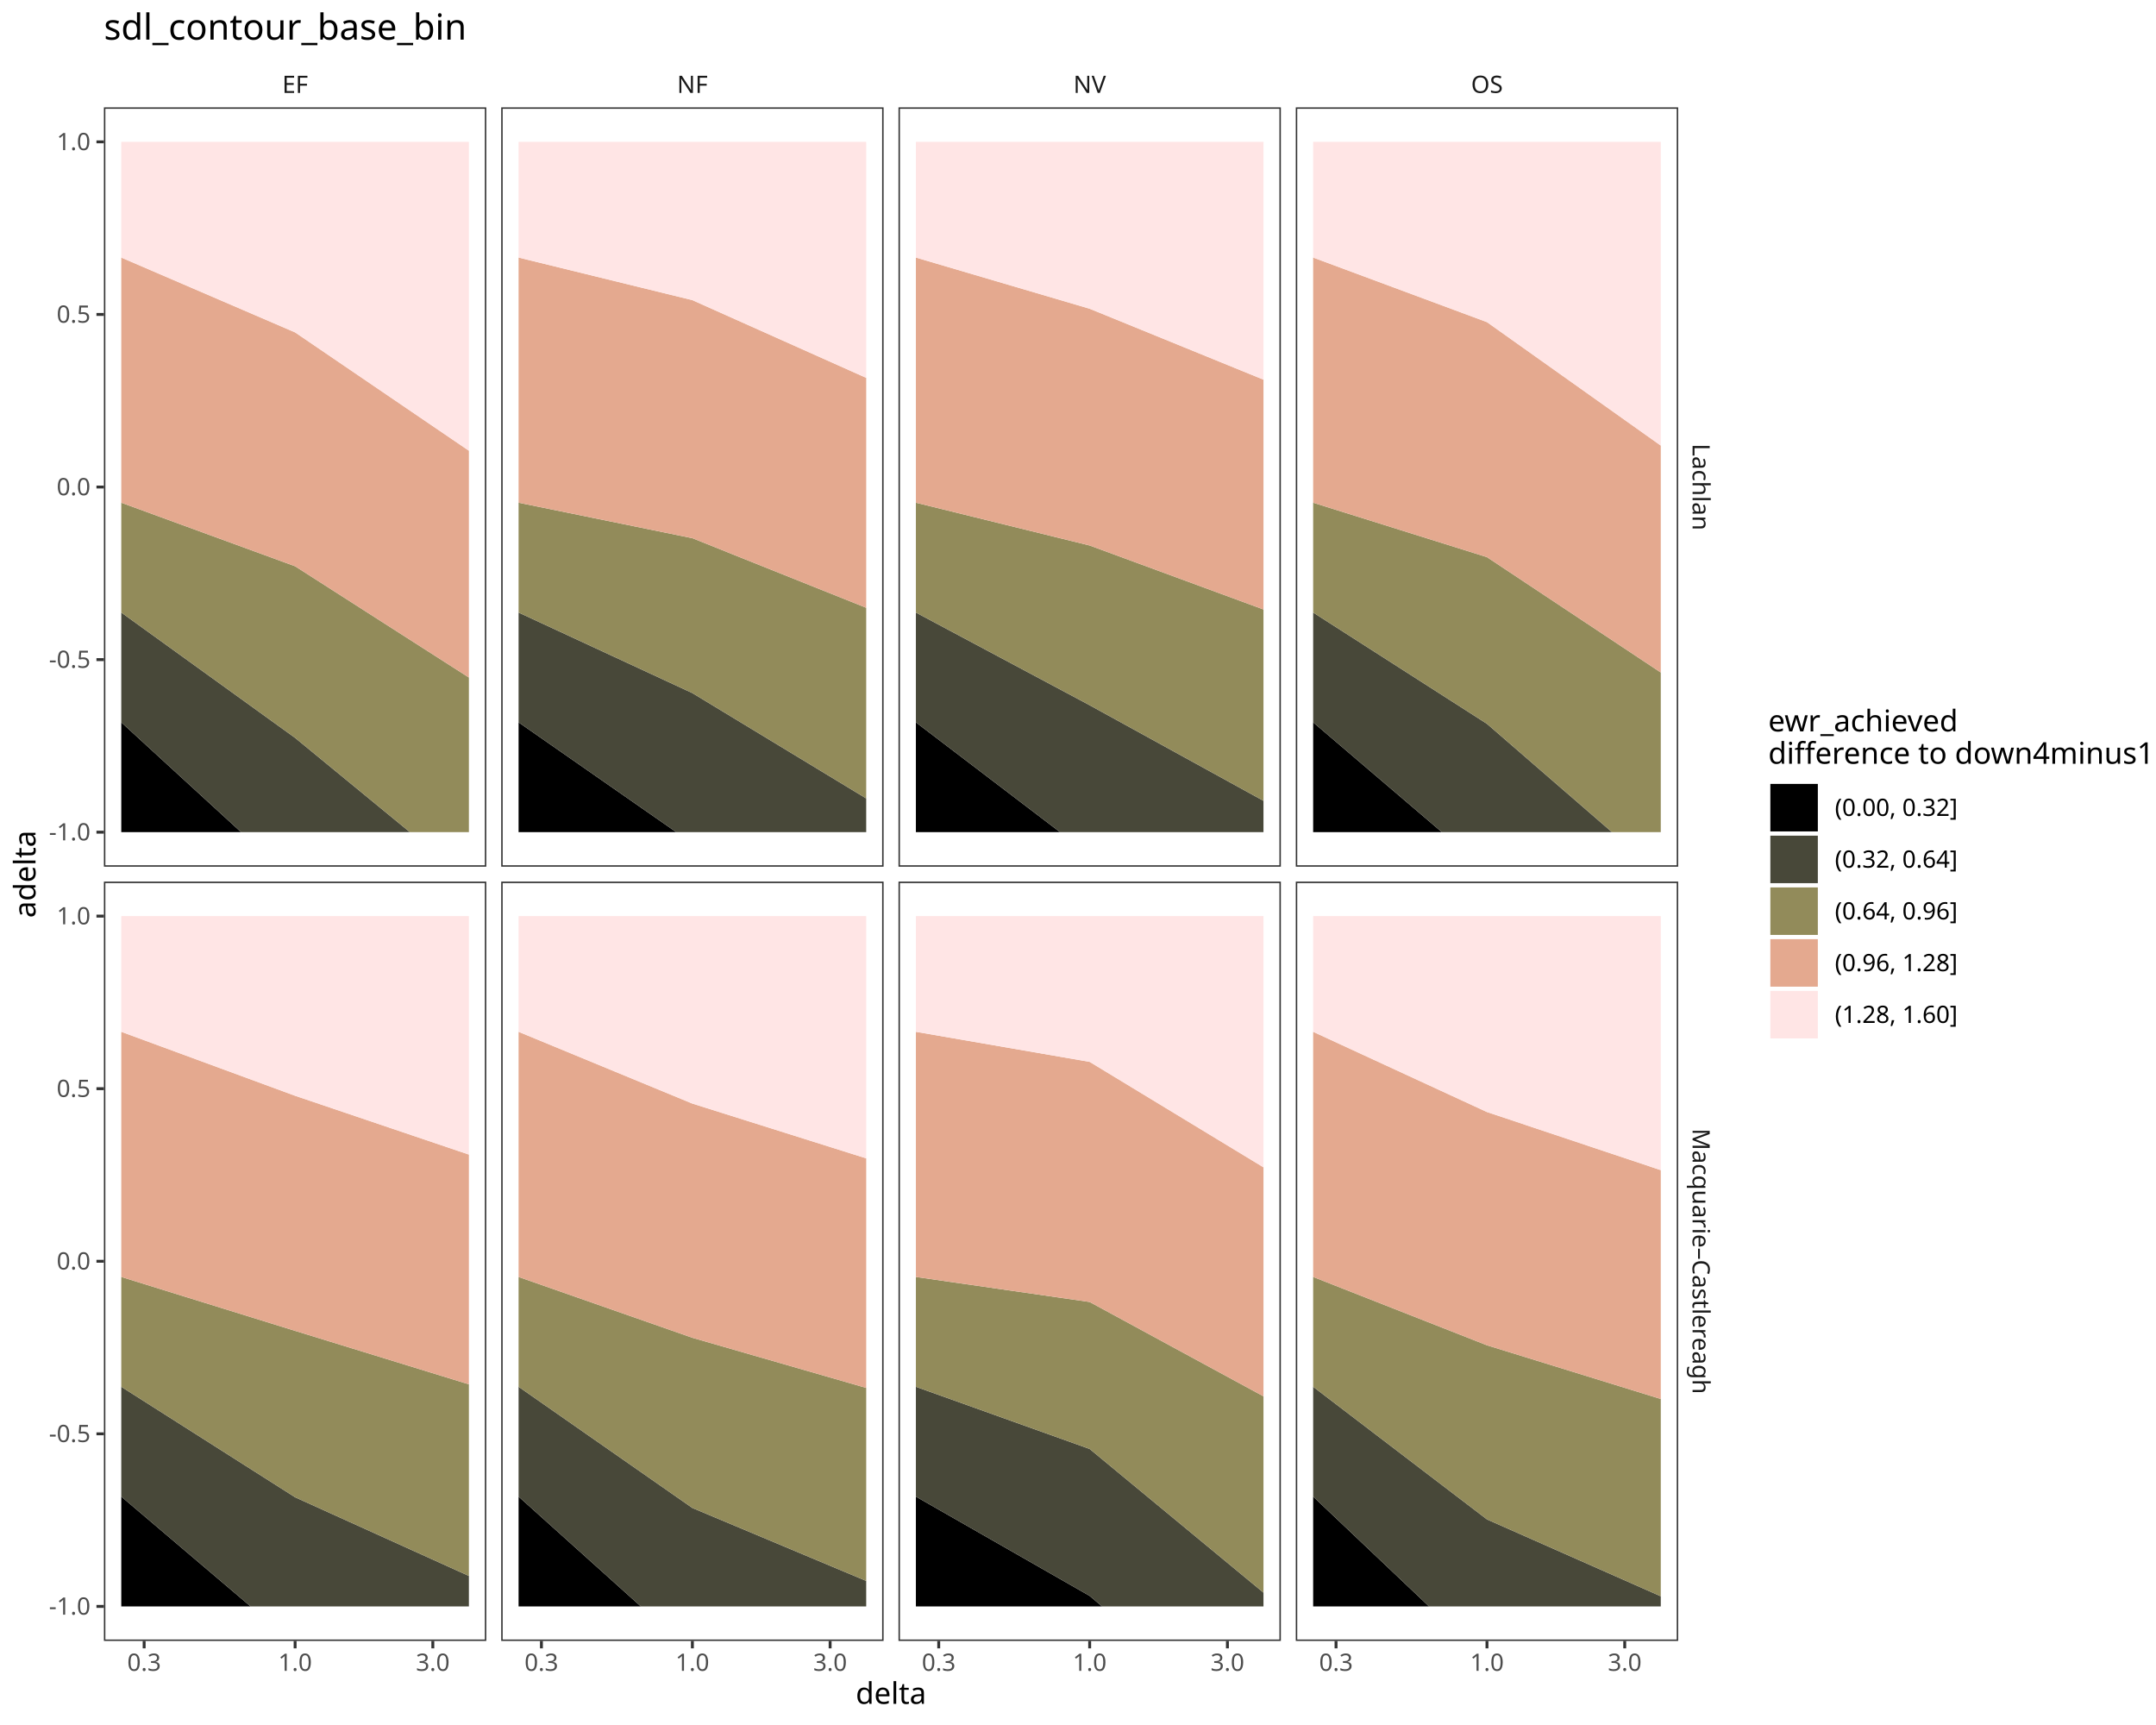
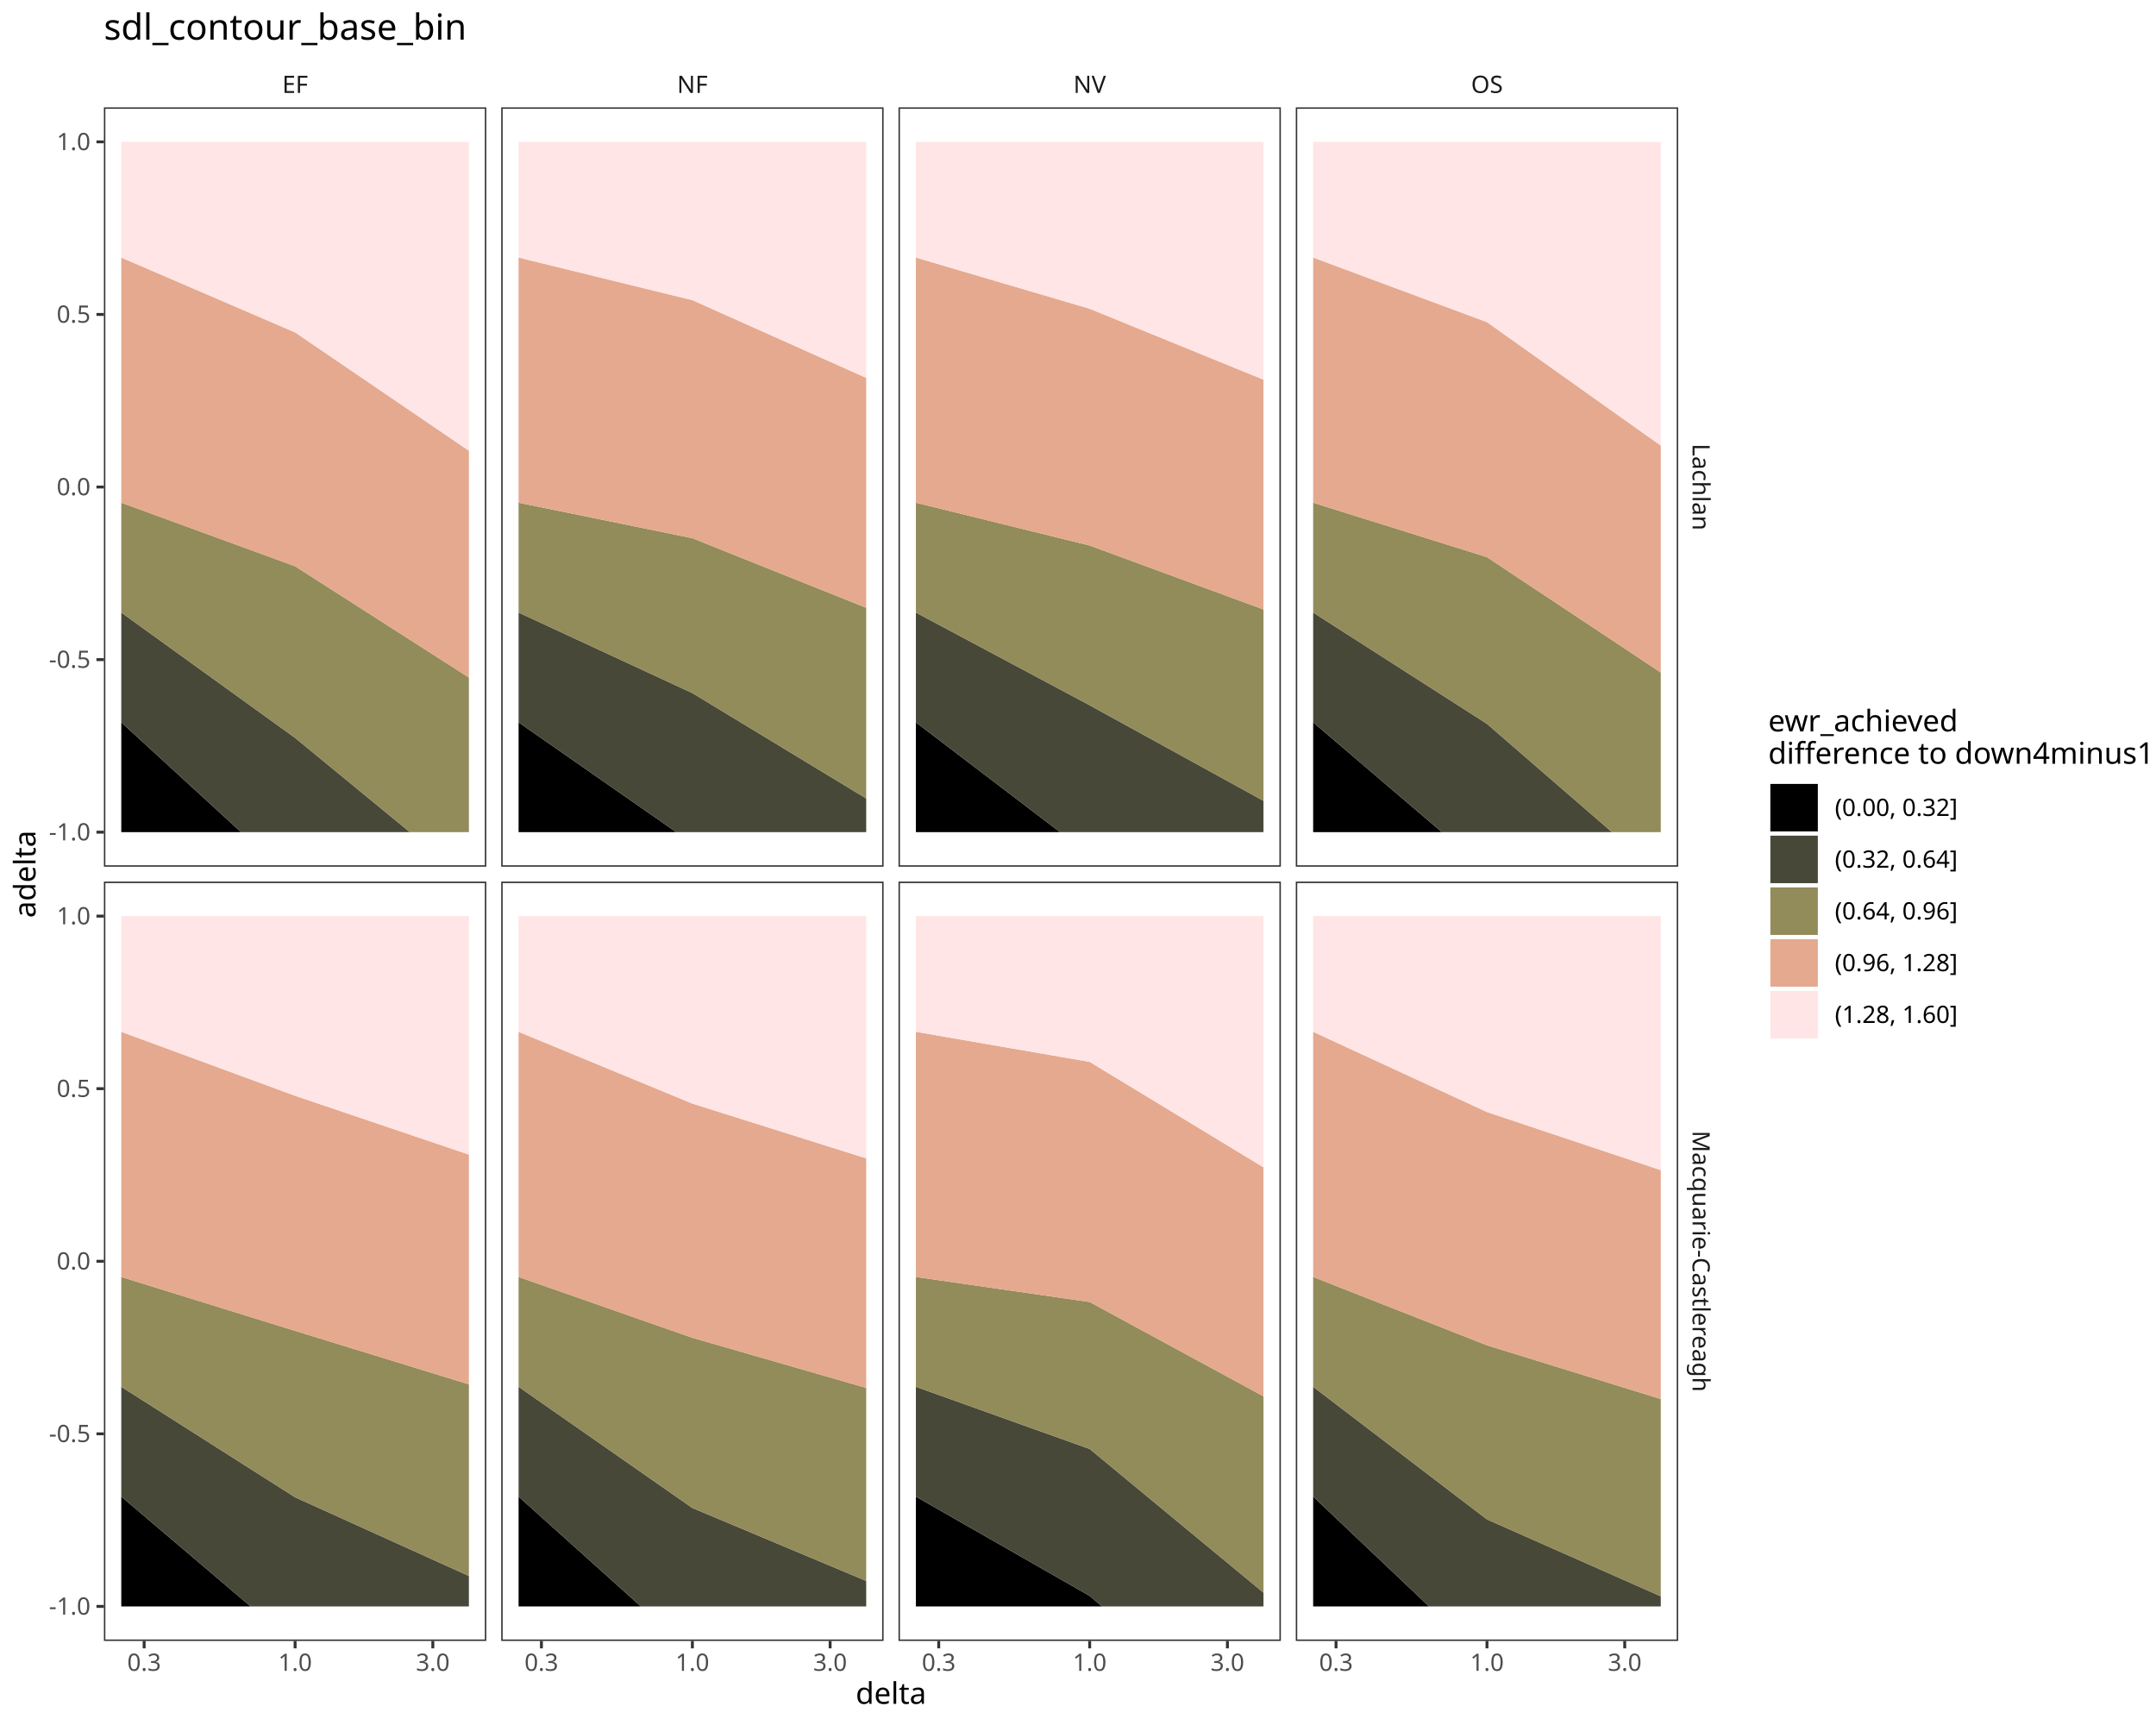
<svg xmlns="http://www.w3.org/2000/svg" class="svglite" data-engine-version="2.0" width="720.00pt" height="576.00pt" viewBox="0 0 720.00 576.00">
  <defs>
    <style type="text/css">
    .svglite line, .svglite polyline, .svglite polygon, .svglite path, .svglite rect, .svglite circle {
      fill: none;
      stroke: #000000;
      stroke-linecap: round;
      stroke-linejoin: round;
      stroke-miterlimit: 10.00;
    }
  </style>
  </defs>
  <rect width="100%" height="100%" style="stroke: none; fill: #FFFFFF;" />
  <defs>
    <clipPath id="cpMC4wMHw3MjAuMDB8MC4wMHw1NzYuMDA=">
      <rect x="0.00" y="0.00" width="720.00" height="576.00" />
    </clipPath>
  </defs>
  <g clip-path="url(#cpMC4wMHw3MjAuMDB8MC4wMHw1NzYuMDA=)">
    <rect x="0" y="0.00" width="720.00" height="576.00" style="stroke-width: 0.97; stroke: #FFFFFF; fill: #FFFFFF;" />
  </g>
  <defs>
    <clipPath id="cpMzQuNzB8MTYyLjM5fDM1Ljg1fDI4OS4zOQ==">
      <rect x="34.70" y="35.85" width="127.70" height="253.55" />
    </clipPath>
  </defs>
  <g clip-path="url(#cpMzQuNzB8MTYyLjM5fDM1Ljg1fDI4OS4zOQ==)">
    <rect x="34.70" y="35.85" width="127.70" height="253.55" style="stroke-width: 0.97; stroke: none; fill: #FFFFFF;" />
    <path d="M 80.51 277.87 L 40.50 241.20 L 40.50 277.87 Z" style="fill-rule: evenodd; fill: #000000; stroke-width: 1.07; stroke: none; stroke-linecap: butt;" />
    <path d="M 136.89 277.87 L 98.55 246.39 L 40.50 204.53 L 40.50 241.20 L 80.51 277.87 L 98.55 277.87 Z" style="fill-rule: evenodd; fill: #484839; stroke-width: 1.07; stroke: none; stroke-linecap: butt;" />
    <path d="M 136.89 277.87 L 156.59 277.87 L 156.59 226.23 L 98.55 189.08 L 40.50 167.86 L 40.50 204.53 L 98.55 246.39 Z" style="fill-rule: evenodd; fill: #928B5A; stroke-width: 1.07; stroke: none; stroke-linecap: butt;" />
    <path d="M 156.59 162.62 L 156.59 150.50 L 98.55 110.99 L 40.50 86.00 L 40.50 162.62 L 40.50 167.86 L 98.55 189.08 L 156.59 226.23 Z" style="fill-rule: evenodd; fill: #E4A98F; stroke-width: 1.07; stroke: none; stroke-linecap: butt;" />
    <path d="M 156.59 47.37 L 98.55 47.37 L 40.50 47.37 L 40.50 86.00 L 98.55 110.99 L 156.59 150.50 Z" style="fill-rule: evenodd; fill: #FFE5E5; stroke-width: 1.07; stroke: none; stroke-linecap: butt;" />
    <rect x="34.70" y="35.85" width="127.70" height="253.55" style="stroke-width: 0.97; stroke: #333333;" />
  </g>
  <g clip-path="url(#cpMC4wMHw3MjAuMDB8MC4wMHw1NzYuMDA=)">
</g>
  <defs>
    <clipPath id="cpMzQuNzB8MTYyLjM5fDI5NC4zOHw1NDcuOTI=">
      <rect x="34.70" y="294.38" width="127.70" height="253.55" />
    </clipPath>
  </defs>
  <g clip-path="url(#cpMzQuNzB8MTYyLjM5fDI5NC4zOHw1NDcuOTI=)">
    <rect x="34.70" y="294.38" width="127.70" height="253.55" style="stroke-width: 0.97; stroke: none; fill: #FFFFFF;" />
    <path d="M 83.68 536.40 L 40.50 499.73 L 40.50 536.40 Z" style="fill-rule: evenodd; fill: #000000; stroke-width: 1.07; stroke: none; stroke-linecap: butt;" />
    <path d="M 156.59 526.23 L 98.55 499.96 L 40.50 463.06 L 40.50 499.73 L 83.68 536.40 L 98.55 536.40 L 156.59 536.40 Z" style="fill-rule: evenodd; fill: #484839; stroke-width: 1.07; stroke: none; stroke-linecap: butt;" />
    <path d="M 156.59 462.25 L 98.55 444.39 L 40.50 426.39 L 40.50 463.06 L 98.55 499.96 L 156.59 526.23 Z" style="fill-rule: evenodd; fill: #928B5A; stroke-width: 1.07; stroke: none; stroke-linecap: butt;" />
    <path d="M 156.59 421.15 L 156.59 385.53 L 98.55 365.89 L 40.50 344.53 L 40.50 421.15 L 40.50 426.39 L 98.55 444.39 L 156.59 462.25 Z" style="fill-rule: evenodd; fill: #E4A98F; stroke-width: 1.07; stroke: none; stroke-linecap: butt;" />
    <path d="M 156.59 305.90 L 98.55 305.90 L 40.50 305.90 L 40.50 344.53 L 98.55 365.89 L 156.59 385.53 Z" style="fill-rule: evenodd; fill: #FFE5E5; stroke-width: 1.07; stroke: none; stroke-linecap: butt;" />
    <rect x="34.70" y="294.38" width="127.70" height="253.55" style="stroke-width: 0.97; stroke: #333333;" />
  </g>
  <g clip-path="url(#cpMC4wMHw3MjAuMDB8MC4wMHw1NzYuMDA=)">
</g>
  <defs>
    <clipPath id="cpMTY3LjM4fDI5NS4wN3wzNS44NXwyODkuMzk=">
      <rect x="167.38" y="35.85" width="127.70" height="253.55" />
    </clipPath>
  </defs>
  <g clip-path="url(#cpMTY3LjM4fDI5NS4wN3wzNS44NXwyODkuMzk=)">
    <rect x="167.38" y="35.85" width="127.70" height="253.55" style="stroke-width: 0.97; stroke: none; fill: #FFFFFF;" />
    <path d="M 225.85 277.87 L 173.18 241.20 L 173.18 277.87 Z" style="fill-rule: evenodd; fill: #000000; stroke-width: 1.07; stroke: none; stroke-linecap: butt;" />
    <path d="M 289.27 266.61 L 231.22 231.43 L 173.18 204.53 L 173.18 241.20 L 225.85 277.87 L 231.22 277.87 L 289.27 277.87 Z" style="fill-rule: evenodd; fill: #484839; stroke-width: 1.07; stroke: none; stroke-linecap: butt;" />
    <path d="M 289.27 202.95 L 231.22 179.71 L 173.18 167.86 L 173.18 204.53 L 231.22 231.43 L 289.27 266.61 Z" style="fill-rule: evenodd; fill: #928B5A; stroke-width: 1.07; stroke: none; stroke-linecap: butt;" />
    <path d="M 289.27 162.62 L 289.27 126.17 L 231.22 100.22 L 173.18 86.00 L 173.18 162.62 L 173.18 167.86 L 231.22 179.71 L 289.27 202.95 Z" style="fill-rule: evenodd; fill: #E4A98F; stroke-width: 1.07; stroke: none; stroke-linecap: butt;" />
    <path d="M 289.27 47.37 L 231.22 47.37 L 173.18 47.37 L 173.18 86.00 L 231.22 100.22 L 289.27 126.17 Z" style="fill-rule: evenodd; fill: #FFE5E5; stroke-width: 1.07; stroke: none; stroke-linecap: butt;" />
    <rect x="167.38" y="35.85" width="127.70" height="253.55" style="stroke-width: 0.97; stroke: #333333;" />
  </g>
  <g clip-path="url(#cpMC4wMHw3MjAuMDB8MC4wMHw1NzYuMDA=)">
</g>
  <defs>
    <clipPath id="cpMTY3LjM4fDI5NS4wN3wyOTQuMzh8NTQ3Ljky">
      <rect x="167.38" y="294.38" width="127.70" height="253.55" />
    </clipPath>
  </defs>
  <g clip-path="url(#cpMTY3LjM4fDI5NS4wN3wyOTQuMzh8NTQ3Ljky)">
    <rect x="167.38" y="294.38" width="127.70" height="253.55" style="stroke-width: 0.97; stroke: none; fill: #FFFFFF;" />
    <path d="M 214.00 536.40 L 173.18 499.73 L 173.18 536.40 Z" style="fill-rule: evenodd; fill: #000000; stroke-width: 1.07; stroke: none; stroke-linecap: butt;" />
    <path d="M 289.27 527.89 L 231.22 503.53 L 173.18 463.06 L 173.18 499.73 L 214.00 536.40 L 231.22 536.40 L 289.27 536.40 Z" style="fill-rule: evenodd; fill: #484839; stroke-width: 1.07; stroke: none; stroke-linecap: butt;" />
    <path d="M 289.27 463.44 L 231.22 446.70 L 173.18 426.39 L 173.18 463.06 L 231.22 503.53 L 289.27 527.89 Z" style="fill-rule: evenodd; fill: #928B5A; stroke-width: 1.07; stroke: none; stroke-linecap: butt;" />
    <path d="M 289.27 421.15 L 289.27 386.79 L 231.22 368.50 L 173.18 344.53 L 173.18 421.15 L 173.18 426.39 L 231.22 446.70 L 289.27 463.44 Z" style="fill-rule: evenodd; fill: #E4A98F; stroke-width: 1.07; stroke: none; stroke-linecap: butt;" />
    <path d="M 289.27 305.90 L 231.22 305.90 L 173.18 305.90 L 173.18 344.53 L 231.22 368.50 L 289.27 386.79 Z" style="fill-rule: evenodd; fill: #FFE5E5; stroke-width: 1.07; stroke: none; stroke-linecap: butt;" />
    <rect x="167.38" y="294.38" width="127.70" height="253.55" style="stroke-width: 0.97; stroke: #333333;" />
  </g>
  <g clip-path="url(#cpMC4wMHw3MjAuMDB8MC4wMHw1NzYuMDA=)">
</g>
  <defs>
    <clipPath id="cpMzAwLjA1fDQyNy43NXwzNS44NXwyODkuMzk=">
      <rect x="300.05" y="35.85" width="127.70" height="253.55" />
    </clipPath>
  </defs>
  <g clip-path="url(#cpMzAwLjA1fDQyNy43NXwzNS44NXwyODkuMzk=)">
    <rect x="300.05" y="35.85" width="127.70" height="253.55" style="stroke-width: 0.97; stroke: none; fill: #FFFFFF;" />
    <path d="M 354.01 277.87 L 305.86 241.20 L 305.86 277.87 Z" style="fill-rule: evenodd; fill: #000000; stroke-width: 1.07; stroke: none; stroke-linecap: butt;" />
    <path d="M 421.94 267.40 L 363.90 235.49 L 305.86 204.53 L 305.86 241.20 L 354.01 277.87 L 363.90 277.87 L 421.94 277.87 Z" style="fill-rule: evenodd; fill: #484839; stroke-width: 1.07; stroke: none; stroke-linecap: butt;" />
    <path d="M 421.94 203.51 L 363.90 182.15 L 305.86 167.86 L 305.86 204.53 L 363.90 235.49 L 421.94 267.40 Z" style="fill-rule: evenodd; fill: #928B5A; stroke-width: 1.07; stroke: none; stroke-linecap: butt;" />
    <path d="M 421.94 162.62 L 421.94 126.77 L 363.90 103.09 L 305.86 86.00 L 305.86 162.62 L 305.86 167.86 L 363.90 182.15 L 421.94 203.51 Z" style="fill-rule: evenodd; fill: #E4A98F; stroke-width: 1.07; stroke: none; stroke-linecap: butt;" />
    <path d="M 421.94 47.37 L 363.90 47.37 L 305.86 47.37 L 305.86 86.00 L 363.90 103.09 L 421.94 126.77 Z" style="fill-rule: evenodd; fill: #FFE5E5; stroke-width: 1.07; stroke: none; stroke-linecap: butt;" />
    <rect x="300.05" y="35.85" width="127.70" height="253.55" style="stroke-width: 0.97; stroke: #333333;" />
  </g>
  <g clip-path="url(#cpMC4wMHw3MjAuMDB8MC4wMHw1NzYuMDA=)">
</g>
  <defs>
    <clipPath id="cpMzAwLjA1fDQyNy43NXwyOTQuMzh8NTQ3Ljky">
      <rect x="300.05" y="294.38" width="127.70" height="253.55" />
    </clipPath>
  </defs>
  <g clip-path="url(#cpMzAwLjA1fDQyNy43NXwyOTQuMzh8NTQ3Ljky)">
    <rect x="300.05" y="294.38" width="127.70" height="253.55" style="stroke-width: 0.97; stroke: none; fill: #FFFFFF;" />
    <path d="M 368.03 536.40 L 363.90 532.90 L 305.86 499.73 L 305.86 536.40 L 363.90 536.40 Z" style="fill-rule: evenodd; fill: #000000; stroke-width: 1.07; stroke: none; stroke-linecap: butt;" />
    <path d="M 368.03 536.40 L 421.94 536.40 L 421.94 531.80 L 363.90 483.83 L 305.86 463.06 L 305.86 499.73 L 363.90 532.90 Z" style="fill-rule: evenodd; fill: #484839; stroke-width: 1.07; stroke: none; stroke-linecap: butt;" />
    <path d="M 421.94 466.25 L 363.90 434.75 L 305.86 426.39 L 305.86 463.06 L 363.90 483.83 L 421.94 531.80 Z" style="fill-rule: evenodd; fill: #928B5A; stroke-width: 1.07; stroke: none; stroke-linecap: butt;" />
    <path d="M 421.94 421.15 L 421.94 389.78 L 363.90 354.57 L 305.86 344.53 L 305.86 421.15 L 305.86 426.39 L 363.90 434.75 L 421.94 466.25 Z" style="fill-rule: evenodd; fill: #E4A98F; stroke-width: 1.07; stroke: none; stroke-linecap: butt;" />
    <path d="M 421.94 305.90 L 363.90 305.90 L 305.86 305.90 L 305.86 344.53 L 363.90 354.57 L 421.94 389.78 Z" style="fill-rule: evenodd; fill: #FFE5E5; stroke-width: 1.07; stroke: none; stroke-linecap: butt;" />
    <rect x="300.05" y="294.38" width="127.70" height="253.55" style="stroke-width: 0.97; stroke: #333333;" />
  </g>
  <g clip-path="url(#cpMC4wMHw3MjAuMDB8MC4wMHw1NzYuMDA=)">
</g>
  <defs>
    <clipPath id="cpNDMyLjczfDU2MC40MnwzNS44NXwyODkuMzk=">
      <rect x="432.73" y="35.85" width="127.70" height="253.55" />
    </clipPath>
  </defs>
  <g clip-path="url(#cpNDMyLjczfDU2MC40MnwzNS44NXwyODkuMzk=)">
    <rect x="432.73" y="35.85" width="127.70" height="253.55" style="stroke-width: 0.97; stroke: none; fill: #FFFFFF;" />
    <path d="M 481.52 277.87 L 438.53 241.20 L 438.53 277.87 Z" style="fill-rule: evenodd; fill: #000000; stroke-width: 1.07; stroke: none; stroke-linecap: butt;" />
    <path d="M 538.33 277.87 L 496.58 241.70 L 438.53 204.53 L 438.53 241.20 L 481.52 277.87 L 496.58 277.87 Z" style="fill-rule: evenodd; fill: #484839; stroke-width: 1.07; stroke: none; stroke-linecap: butt;" />
    <path d="M 538.33 277.87 L 554.62 277.87 L 554.62 224.56 L 496.58 186.04 L 438.53 167.86 L 438.53 204.53 L 496.58 241.70 Z" style="fill-rule: evenodd; fill: #928B5A; stroke-width: 1.07; stroke: none; stroke-linecap: butt;" />
    <path d="M 554.62 162.62 L 554.62 148.78 L 496.58 107.56 L 438.53 86.00 L 438.53 162.62 L 438.53 167.86 L 496.58 186.04 L 554.62 224.56 Z" style="fill-rule: evenodd; fill: #E4A98F; stroke-width: 1.07; stroke: none; stroke-linecap: butt;" />
    <path d="M 554.62 47.37 L 496.58 47.37 L 438.53 47.37 L 438.53 86.00 L 496.58 107.56 L 554.62 148.78 Z" style="fill-rule: evenodd; fill: #FFE5E5; stroke-width: 1.07; stroke: none; stroke-linecap: butt;" />
    <rect x="432.73" y="35.85" width="127.70" height="253.55" style="stroke-width: 0.97; stroke: #333333;" />
  </g>
  <g clip-path="url(#cpMC4wMHw3MjAuMDB8MC4wMHw1NzYuMDA=)">
</g>
  <defs>
    <clipPath id="cpNDMyLjczfDU2MC40MnwyOTQuMzh8NTQ3Ljky">
      <rect x="432.73" y="294.38" width="127.70" height="253.55" />
    </clipPath>
  </defs>
  <g clip-path="url(#cpNDMyLjczfDU2MC40MnwyOTQuMzh8NTQ3Ljky)">
    <rect x="432.73" y="294.38" width="127.70" height="253.55" style="stroke-width: 0.97; stroke: none; fill: #FFFFFF;" />
    <path d="M 477.22 536.40 L 438.53 499.73 L 438.53 536.40 Z" style="fill-rule: evenodd; fill: #000000; stroke-width: 1.07; stroke: none; stroke-linecap: butt;" />
    <path d="M 554.62 533.02 L 496.58 507.35 L 438.53 463.06 L 438.53 499.73 L 477.22 536.40 L 496.58 536.40 L 554.62 536.40 Z" style="fill-rule: evenodd; fill: #484839; stroke-width: 1.07; stroke: none; stroke-linecap: butt;" />
    <path d="M 554.62 467.14 L 496.58 449.21 L 438.53 426.39 L 438.53 463.06 L 496.58 507.35 L 554.62 533.02 Z" style="fill-rule: evenodd; fill: #928B5A; stroke-width: 1.07; stroke: none; stroke-linecap: butt;" />
    <path d="M 554.62 421.15 L 554.62 390.72 L 496.58 371.32 L 438.53 344.53 L 438.53 421.15 L 438.53 426.39 L 496.58 449.21 L 554.62 467.14 Z" style="fill-rule: evenodd; fill: #E4A98F; stroke-width: 1.07; stroke: none; stroke-linecap: butt;" />
    <path d="M 554.62 305.90 L 496.58 305.90 L 438.53 305.90 L 438.53 344.53 L 496.58 371.32 L 554.62 390.72 Z" style="fill-rule: evenodd; fill: #FFE5E5; stroke-width: 1.07; stroke: none; stroke-linecap: butt;" />
    <rect x="432.73" y="294.38" width="127.70" height="253.55" style="stroke-width: 0.97; stroke: #333333;" />
  </g>
  <g clip-path="url(#cpMC4wMHw3MjAuMDB8MC4wMHw1NzYuMDA=)">
</g>
  <defs>
    <clipPath id="cpMzQuNzB8MTYyLjM5fDIwLjcxfDM1Ljg1">
      <rect x="34.70" y="20.71" width="127.70" height="15.14" />
    </clipPath>
  </defs>
  <g clip-path="url(#cpMzQuNzB8MTYyLjM5fDIwLjcxfDM1Ljg1)">
    <text x="98.55" y="31.03" text-anchor="middle" style="font-size: 8.00px; fill: #1A1A1A; font-family: sans;" textLength="10.22px" lengthAdjust="spacingAndGlyphs">EF</text>
  </g>
  <g clip-path="url(#cpMC4wMHw3MjAuMDB8MC4wMHw1NzYuMDA=)">
</g>
  <defs>
    <clipPath id="cpMTY3LjM4fDI5NS4wN3wyMC43MXwzNS44NQ==">
      <rect x="167.38" y="20.71" width="127.70" height="15.14" />
    </clipPath>
  </defs>
  <g clip-path="url(#cpMTY3LjM4fDI5NS4wN3wyMC43MXwzNS44NQ==)">
    <text x="231.22" y="31.03" text-anchor="middle" style="font-size: 8.00px; fill: #1A1A1A; font-family: sans;" textLength="10.67px" lengthAdjust="spacingAndGlyphs">NF</text>
  </g>
  <g clip-path="url(#cpMC4wMHw3MjAuMDB8MC4wMHw1NzYuMDA=)">
</g>
  <defs>
    <clipPath id="cpMzAwLjA1fDQyNy43NXwyMC43MXwzNS44NQ==">
      <rect x="300.05" y="20.71" width="127.70" height="15.14" />
    </clipPath>
  </defs>
  <g clip-path="url(#cpMzAwLjA1fDQyNy43NXwyMC43MXwzNS44NQ==)">
    <text x="363.90" y="31.03" text-anchor="middle" style="font-size: 8.00px; fill: #1A1A1A; font-family: sans;" textLength="11.12px" lengthAdjust="spacingAndGlyphs">NV</text>
  </g>
  <g clip-path="url(#cpMC4wMHw3MjAuMDB8MC4wMHw1NzYuMDA=)">
</g>
  <defs>
    <clipPath id="cpNDMyLjczfDU2MC40MnwyMC43MXwzNS44NQ==">
      <rect x="432.73" y="20.71" width="127.70" height="15.14" />
    </clipPath>
  </defs>
  <g clip-path="url(#cpNDMyLjczfDU2MC40MnwyMC43MXwzNS44NQ==)">
    <text x="496.58" y="31.03" text-anchor="middle" style="font-size: 8.00px; fill: #1A1A1A; font-family: sans;" textLength="11.56px" lengthAdjust="spacingAndGlyphs">OS</text>
  </g>
  <g clip-path="url(#cpMC4wMHw3MjAuMDB8MC4wMHw1NzYuMDA=)">
</g>
  <defs>
    <clipPath id="cpNTYwLjQyfDU3NS41NnwzNS44NXwyODkuMzk=">
      <rect x="560.42" y="35.85" width="15.14" height="253.55" />
    </clipPath>
  </defs>
  <g clip-path="url(#cpNTYwLjQyfDU3NS41NnwzNS44NXwyODkuMzk=)">
    <text transform="translate(565.24,162.62) rotate(90)" text-anchor="middle" style="font-size: 8.00px; fill: #1A1A1A; font-family: sans;" textLength="28.03px" lengthAdjust="spacingAndGlyphs">Lachlan</text>
  </g>
  <g clip-path="url(#cpMC4wMHw3MjAuMDB8MC4wMHw1NzYuMDA=)">
</g>
  <defs>
    <clipPath id="cpNTYwLjQyfDU3NS41NnwyOTQuMzh8NTQ3Ljky">
      <rect x="560.42" y="294.38" width="15.14" height="253.55" />
    </clipPath>
  </defs>
  <g clip-path="url(#cpNTYwLjQyfDU3NS41NnwyOTQuMzh8NTQ3Ljky)">
-     <text transform="translate(565.24,421.15) rotate(90)" text-anchor="middle" style="font-size: 8.00px; fill: #1A1A1A; font-family: sans;" textLength="84.95px" lengthAdjust="spacingAndGlyphs">Macquarie–Castlereagh</text>
+     <text transform="translate(565.24,421.15) rotate(90)" text-anchor="middle" style="font-size: 8.00px; fill: #1A1A1A; font-family: sans;" textLength="83.16px" lengthAdjust="spacingAndGlyphs">Macquarie-Castlereagh</text>
  </g>
  <g clip-path="url(#cpMC4wMHw3MjAuMDB8MC4wMHw1NzYuMDA=)">
    <polyline points="48.14,550.41 48.14,547.92 " style="stroke-width: 0.97; stroke: #333333; stroke-linecap: butt;" />
    <polyline points="98.55,550.41 98.55,547.92 " style="stroke-width: 0.97; stroke: #333333; stroke-linecap: butt;" />
    <polyline points="144.54,550.41 144.54,547.92 " style="stroke-width: 0.97; stroke: #333333; stroke-linecap: butt;" />
    <text x="48.14" y="557.91" text-anchor="middle" style="font-size: 8.00px; fill: #4D4D4D; font-family: sans;" textLength="11.12px" lengthAdjust="spacingAndGlyphs">0.3</text>
    <text x="98.55" y="557.91" text-anchor="middle" style="font-size: 8.00px; fill: #4D4D4D; font-family: sans;" textLength="11.12px" lengthAdjust="spacingAndGlyphs">1.0</text>
    <text x="144.54" y="557.91" text-anchor="middle" style="font-size: 8.00px; fill: #4D4D4D; font-family: sans;" textLength="11.12px" lengthAdjust="spacingAndGlyphs">3.0</text>
    <polyline points="180.81,550.41 180.81,547.92 " style="stroke-width: 0.97; stroke: #333333; stroke-linecap: butt;" />
    <polyline points="231.22,550.41 231.22,547.92 " style="stroke-width: 0.97; stroke: #333333; stroke-linecap: butt;" />
    <polyline points="277.22,550.41 277.22,547.92 " style="stroke-width: 0.97; stroke: #333333; stroke-linecap: butt;" />
    <text x="180.81" y="557.91" text-anchor="middle" style="font-size: 8.00px; fill: #4D4D4D; font-family: sans;" textLength="11.12px" lengthAdjust="spacingAndGlyphs">0.3</text>
    <text x="231.22" y="557.91" text-anchor="middle" style="font-size: 8.00px; fill: #4D4D4D; font-family: sans;" textLength="11.12px" lengthAdjust="spacingAndGlyphs">1.0</text>
    <text x="277.22" y="557.91" text-anchor="middle" style="font-size: 8.00px; fill: #4D4D4D; font-family: sans;" textLength="11.12px" lengthAdjust="spacingAndGlyphs">3.0</text>
    <polyline points="313.49,550.41 313.49,547.92 " style="stroke-width: 0.97; stroke: #333333; stroke-linecap: butt;" />
    <polyline points="363.90,550.41 363.90,547.92 " style="stroke-width: 0.97; stroke: #333333; stroke-linecap: butt;" />
    <polyline points="409.90,550.41 409.90,547.92 " style="stroke-width: 0.97; stroke: #333333; stroke-linecap: butt;" />
    <text x="313.49" y="557.91" text-anchor="middle" style="font-size: 8.00px; fill: #4D4D4D; font-family: sans;" textLength="11.12px" lengthAdjust="spacingAndGlyphs">0.3</text>
    <text x="363.90" y="557.91" text-anchor="middle" style="font-size: 8.00px; fill: #4D4D4D; font-family: sans;" textLength="11.12px" lengthAdjust="spacingAndGlyphs">1.0</text>
    <text x="409.90" y="557.91" text-anchor="middle" style="font-size: 8.00px; fill: #4D4D4D; font-family: sans;" textLength="11.12px" lengthAdjust="spacingAndGlyphs">3.0</text>
    <polyline points="446.17,550.41 446.17,547.92 " style="stroke-width: 0.97; stroke: #333333; stroke-linecap: butt;" />
    <polyline points="496.58,550.41 496.58,547.92 " style="stroke-width: 0.97; stroke: #333333; stroke-linecap: butt;" />
    <polyline points="542.58,550.41 542.58,547.92 " style="stroke-width: 0.97; stroke: #333333; stroke-linecap: butt;" />
    <text x="446.17" y="557.91" text-anchor="middle" style="font-size: 8.00px; fill: #4D4D4D; font-family: sans;" textLength="11.12px" lengthAdjust="spacingAndGlyphs">0.3</text>
    <text x="496.58" y="557.91" text-anchor="middle" style="font-size: 8.00px; fill: #4D4D4D; font-family: sans;" textLength="11.12px" lengthAdjust="spacingAndGlyphs">1.0</text>
    <text x="542.58" y="557.91" text-anchor="middle" style="font-size: 8.00px; fill: #4D4D4D; font-family: sans;" textLength="11.12px" lengthAdjust="spacingAndGlyphs">3.0</text>
    <text x="30.22" y="280.62" text-anchor="end" style="font-size: 8.00px; fill: #4D4D4D; font-family: sans;" textLength="13.79px" lengthAdjust="spacingAndGlyphs">-1.0</text>
    <text x="30.22" y="223.00" text-anchor="end" style="font-size: 8.00px; fill: #4D4D4D; font-family: sans;" textLength="13.79px" lengthAdjust="spacingAndGlyphs">-0.5</text>
    <text x="30.22" y="165.37" text-anchor="end" style="font-size: 8.00px; fill: #4D4D4D; font-family: sans;" textLength="11.12px" lengthAdjust="spacingAndGlyphs">0.0</text>
    <text x="30.22" y="107.75" text-anchor="end" style="font-size: 8.00px; fill: #4D4D4D; font-family: sans;" textLength="11.12px" lengthAdjust="spacingAndGlyphs">0.5</text>
    <text x="30.22" y="50.13" text-anchor="end" style="font-size: 8.00px; fill: #4D4D4D; font-family: sans;" textLength="11.12px" lengthAdjust="spacingAndGlyphs">1.0</text>
    <polyline points="32.21,277.87 34.70,277.87 " style="stroke-width: 0.97; stroke: #333333; stroke-linecap: butt;" />
    <polyline points="32.21,220.25 34.70,220.25 " style="stroke-width: 0.97; stroke: #333333; stroke-linecap: butt;" />
    <polyline points="32.21,162.62 34.70,162.62 " style="stroke-width: 0.97; stroke: #333333; stroke-linecap: butt;" />
    <polyline points="32.21,105.00 34.70,105.00 " style="stroke-width: 0.97; stroke: #333333; stroke-linecap: butt;" />
    <polyline points="32.21,47.37 34.70,47.37 " style="stroke-width: 0.97; stroke: #333333; stroke-linecap: butt;" />
    <text x="30.22" y="539.15" text-anchor="end" style="font-size: 8.00px; fill: #4D4D4D; font-family: sans;" textLength="13.79px" lengthAdjust="spacingAndGlyphs">-1.0</text>
    <text x="30.22" y="481.52" text-anchor="end" style="font-size: 8.00px; fill: #4D4D4D; font-family: sans;" textLength="13.79px" lengthAdjust="spacingAndGlyphs">-0.5</text>
    <text x="30.22" y="423.90" text-anchor="end" style="font-size: 8.00px; fill: #4D4D4D; font-family: sans;" textLength="11.12px" lengthAdjust="spacingAndGlyphs">0.0</text>
    <text x="30.22" y="366.28" text-anchor="end" style="font-size: 8.00px; fill: #4D4D4D; font-family: sans;" textLength="11.12px" lengthAdjust="spacingAndGlyphs">0.5</text>
    <text x="30.22" y="308.65" text-anchor="end" style="font-size: 8.00px; fill: #4D4D4D; font-family: sans;" textLength="11.12px" lengthAdjust="spacingAndGlyphs">1.0</text>
    <polyline points="32.21,536.40 34.70,536.40 " style="stroke-width: 0.97; stroke: #333333; stroke-linecap: butt;" />
    <polyline points="32.21,478.77 34.70,478.77 " style="stroke-width: 0.97; stroke: #333333; stroke-linecap: butt;" />
    <polyline points="32.21,421.15 34.70,421.15 " style="stroke-width: 0.97; stroke: #333333; stroke-linecap: butt;" />
    <polyline points="32.21,363.52 34.70,363.52 " style="stroke-width: 0.97; stroke: #333333; stroke-linecap: butt;" />
    <polyline points="32.21,305.90 34.70,305.90 " style="stroke-width: 0.97; stroke: #333333; stroke-linecap: butt;" />
    <text x="297.56" y="568.94" text-anchor="middle" style="font-size: 10.00px; font-family: sans;" textLength="21.68px" lengthAdjust="spacingAndGlyphs">delta</text>
    <text transform="translate(11.86,291.88) rotate(-90)" text-anchor="middle" style="font-size: 10.00px; font-family: sans;" textLength="27.25px" lengthAdjust="spacingAndGlyphs">adelta</text>
    <rect x="585.52" y="231.33" width="129.49" height="121.10" style="stroke-width: 0.97; stroke: none; fill: #FFFFFF;" />
    <text x="590.51" y="244.23" style="font-size: 10.00px; font-family: sans;" textLength="61.72px" lengthAdjust="spacingAndGlyphs">ewr_achieved</text>
    <text x="590.51" y="255.03" style="font-size: 10.00px; font-family: sans;" textLength="119.53px" lengthAdjust="spacingAndGlyphs">difference to down4minus1</text>
    <rect x="590.51" y="261.05" width="17.28" height="17.28" style="stroke-width: 0.97; stroke: none; fill: #FFFFFF;" />
    <rect x="591.21" y="261.76" width="15.86" height="15.86" style="stroke-width: 1.07; stroke: none; stroke-linecap: butt; fill: #000000;" />
    <rect x="590.51" y="278.33" width="17.28" height="17.28" style="stroke-width: 0.97; stroke: none; fill: #FFFFFF;" />
    <rect x="591.21" y="279.04" width="15.86" height="15.86" style="stroke-width: 1.07; stroke: none; stroke-linecap: butt; fill: #484839;" />
    <rect x="590.51" y="295.61" width="17.28" height="17.28" style="stroke-width: 0.97; stroke: none; fill: #FFFFFF;" />
    <rect x="591.21" y="296.32" width="15.86" height="15.86" style="stroke-width: 1.07; stroke: none; stroke-linecap: butt; fill: #928B5A;" />
    <rect x="590.51" y="312.89" width="17.28" height="17.28" style="stroke-width: 0.97; stroke: none; fill: #FFFFFF;" />
    <rect x="591.21" y="313.60" width="15.86" height="15.86" style="stroke-width: 1.07; stroke: none; stroke-linecap: butt; fill: #E4A98F;" />
    <rect x="590.51" y="330.17" width="17.28" height="17.28" style="stroke-width: 0.97; stroke: none; fill: #FFFFFF;" />
    <rect x="591.21" y="330.88" width="15.86" height="15.86" style="stroke-width: 1.07; stroke: none; stroke-linecap: butt; fill: #FFE5E5;" />
    <text x="612.77" y="272.45" style="font-size: 8.00px; font-family: sans;" textLength="40.47px" lengthAdjust="spacingAndGlyphs">(0.00, 0.32]</text>
    <text x="612.77" y="289.73" style="font-size: 8.00px; font-family: sans;" textLength="40.47px" lengthAdjust="spacingAndGlyphs">(0.32, 0.64]</text>
    <text x="612.77" y="307.01" style="font-size: 8.00px; font-family: sans;" textLength="40.47px" lengthAdjust="spacingAndGlyphs">(0.64, 0.96]</text>
    <text x="612.77" y="324.29" style="font-size: 8.00px; font-family: sans;" textLength="40.47px" lengthAdjust="spacingAndGlyphs">(0.96, 1.28]</text>
    <text x="612.77" y="341.57" style="font-size: 8.00px; font-family: sans;" textLength="40.47px" lengthAdjust="spacingAndGlyphs">(1.28, 1.60]</text>
    <text x="34.70" y="13.24" style="font-size: 12.00px; font-family: sans;" textLength="117.44px" lengthAdjust="spacingAndGlyphs">sdl_contour_base_bin</text>
  </g>
</svg>
